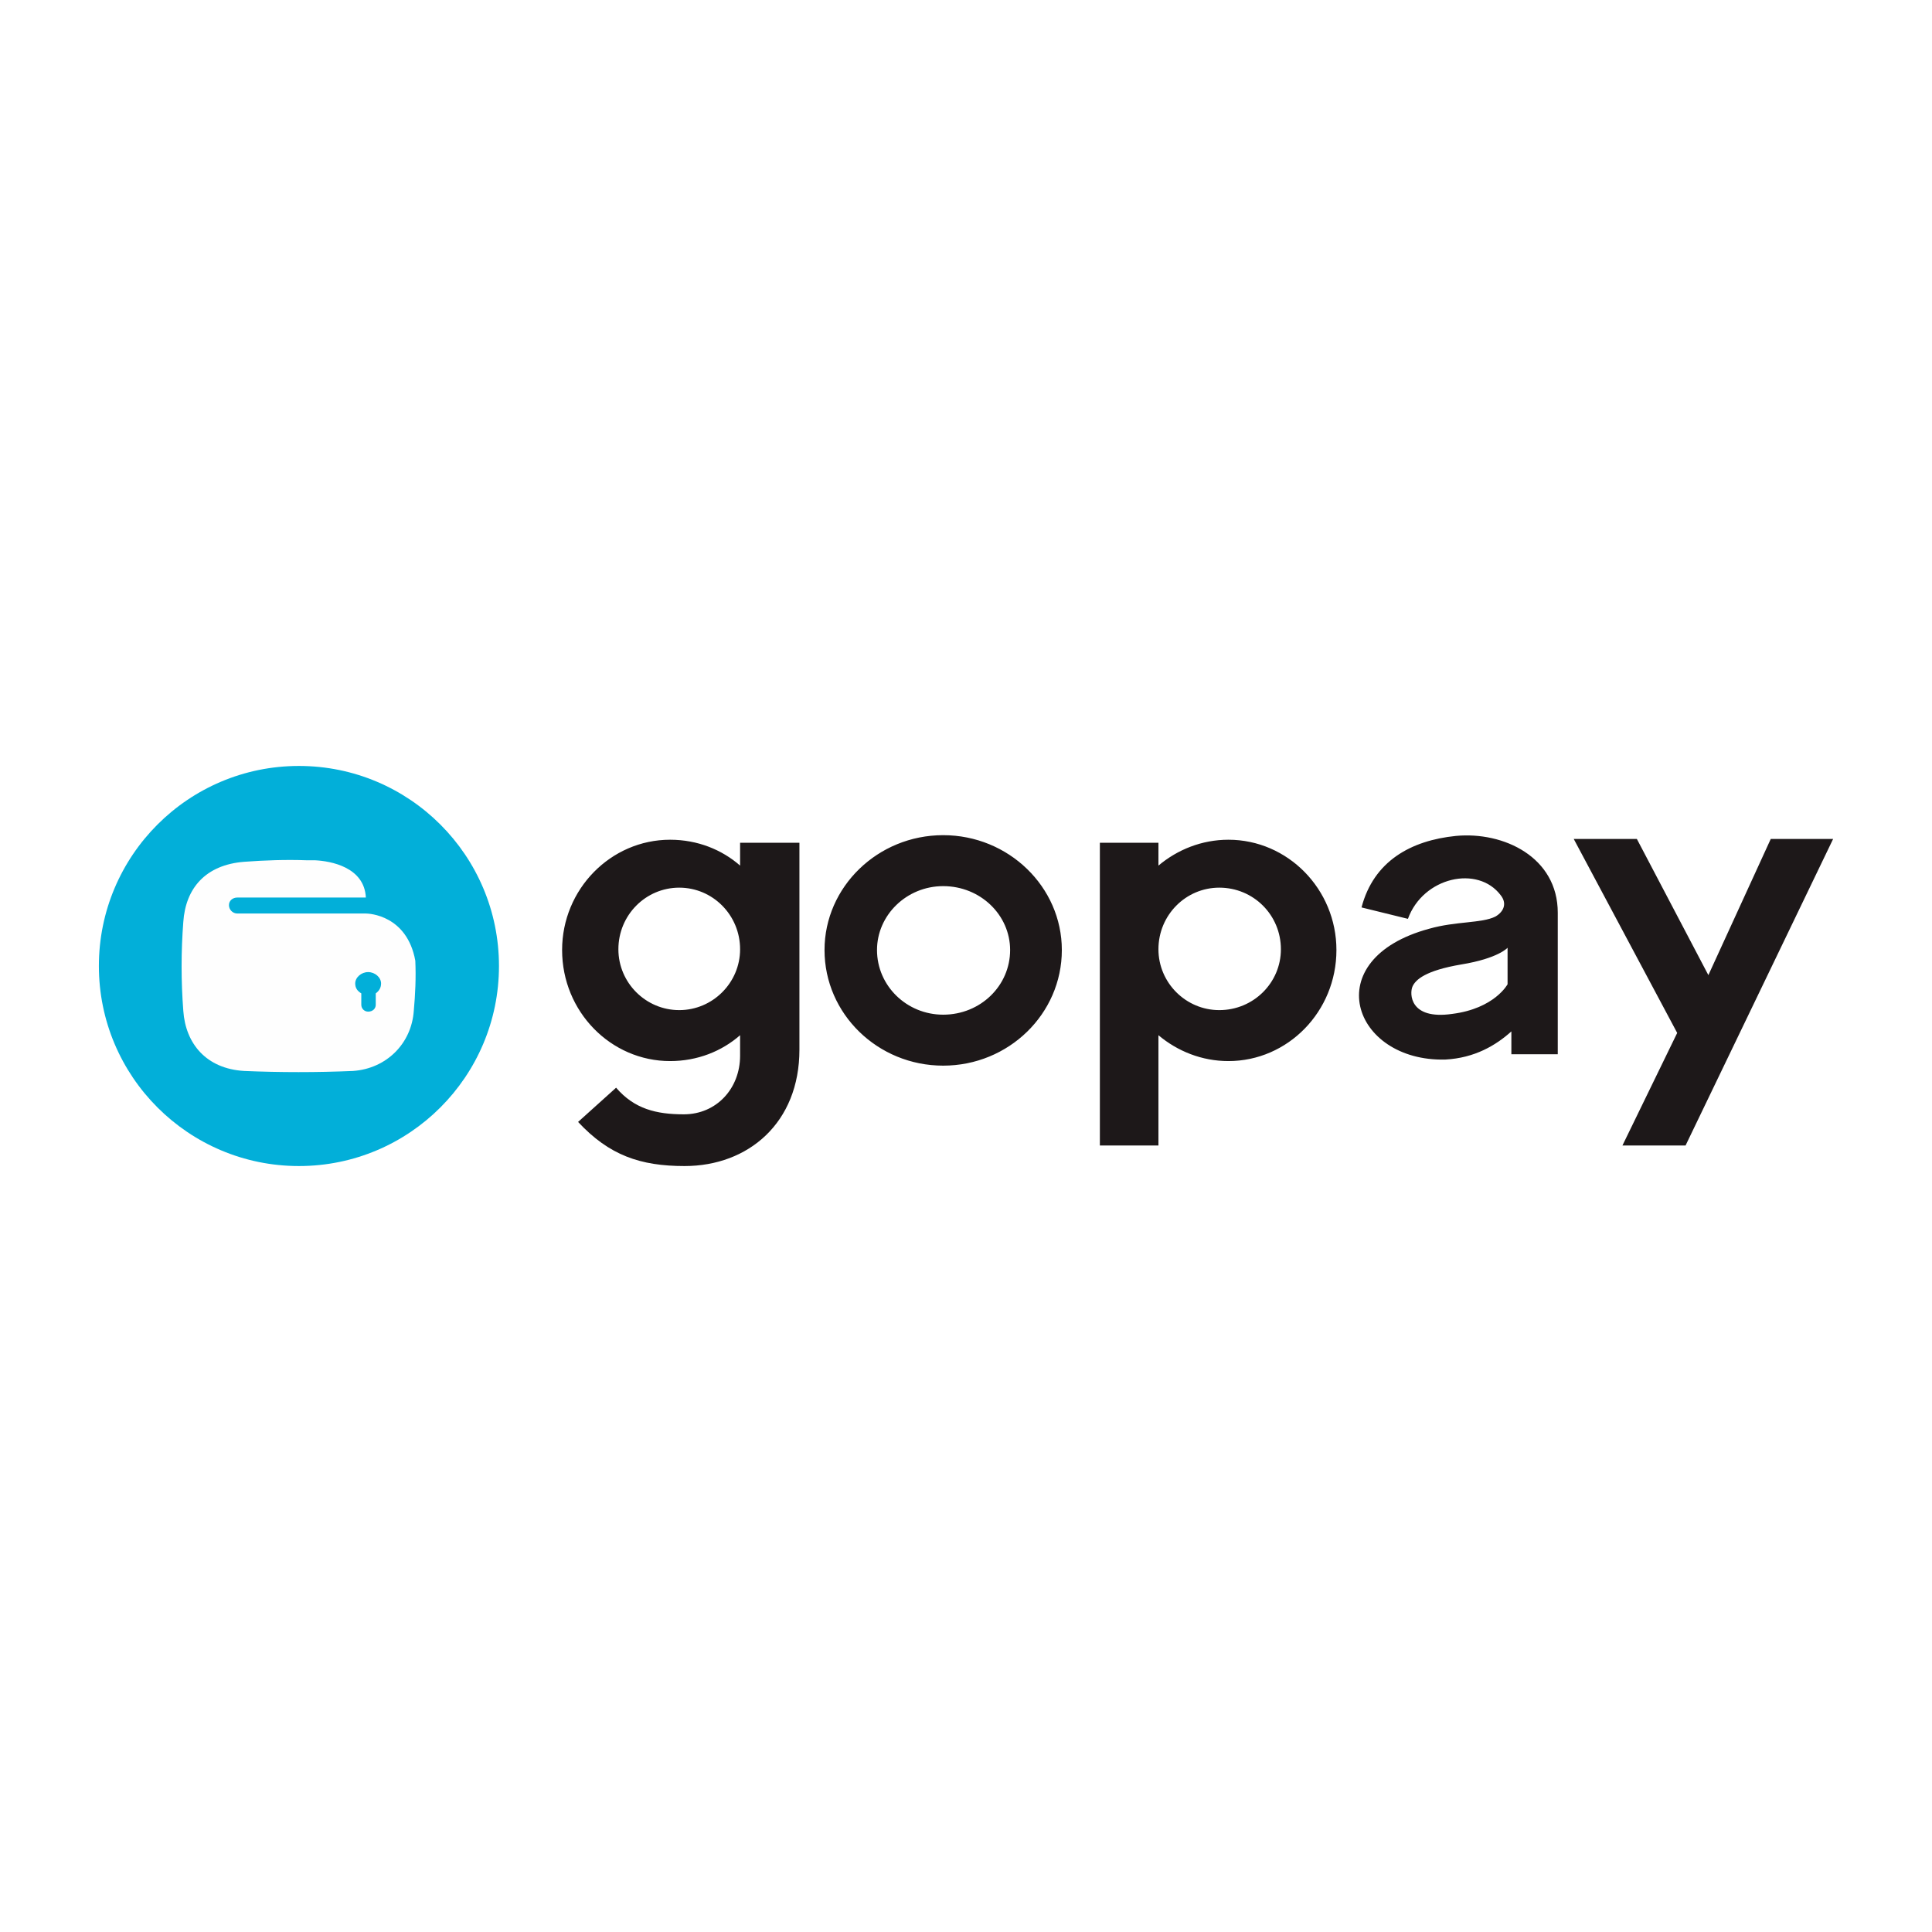
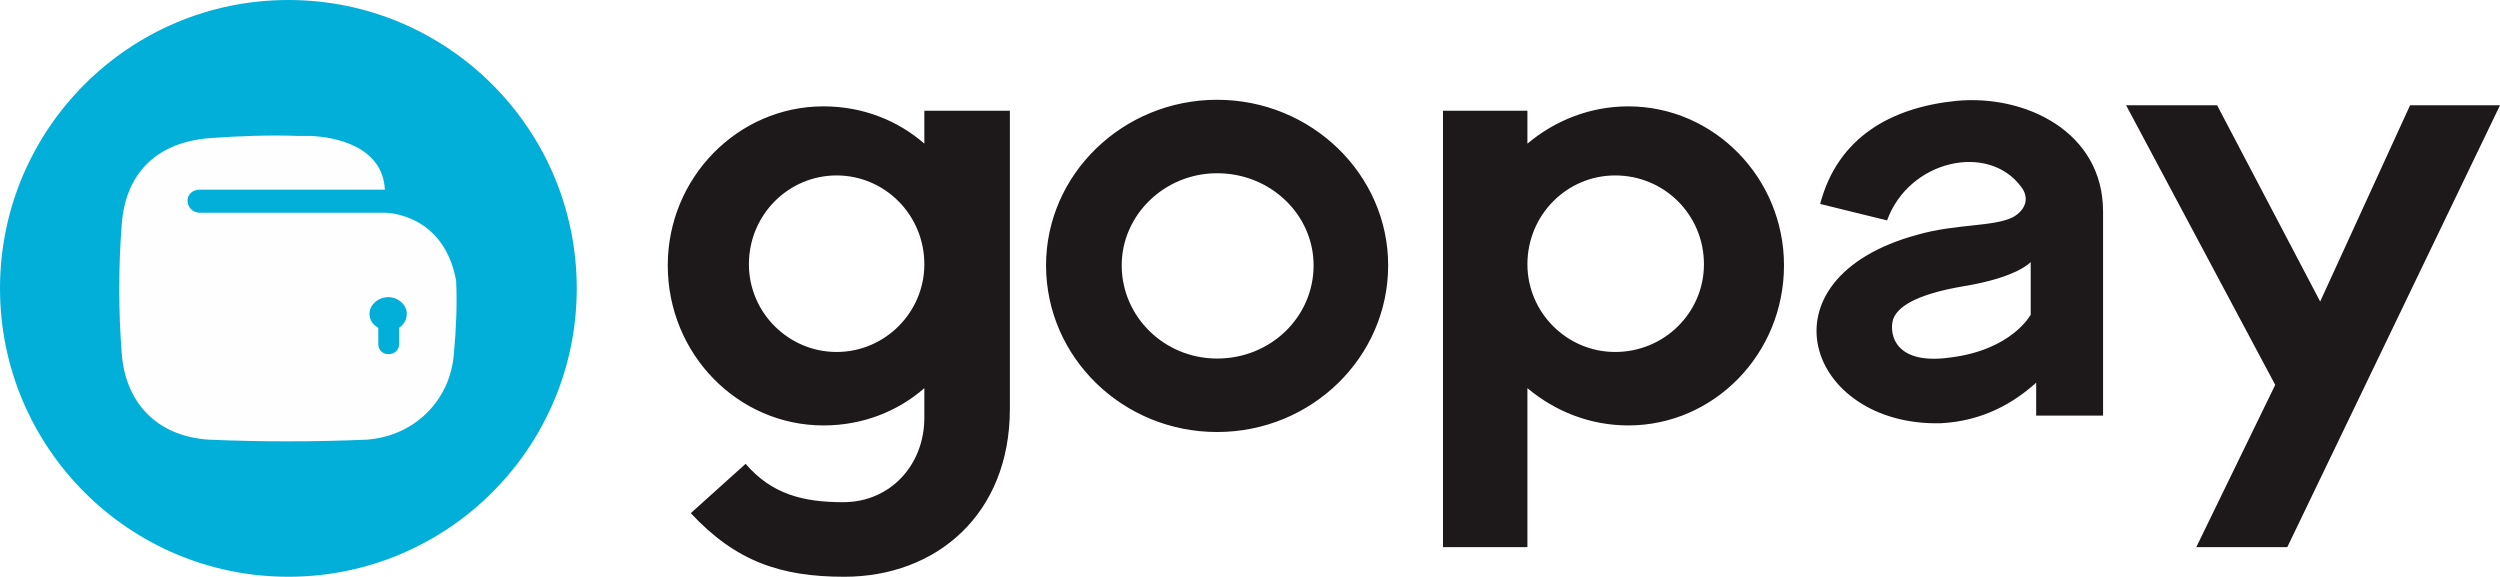
- <svg xmlns="http://www.w3.org/2000/svg" xml:space="preserve" width="25.4mm" height="25.4mm" version="1.1" style="shape-rendering:geometricPrecision; text-rendering:geometricPrecision; image-rendering:optimizeQuality; fill-rule:evenodd; clip-rule:evenodd" viewBox="0 0 2540 2540">
+ <svg xmlns="http://www.w3.org/2000/svg" xml:space="preserve" version="1.1" style="shape-rendering:geometricPrecision; text-rendering:geometricPrecision; image-rendering:optimizeQuality; fill-rule:evenodd; clip-rule:evenodd" viewBox="130 1007 2280 526">
  <defs>
    <style type="text/css">
   
    .fil0 {fill:none}
    .fil2 {fill:#FEFEFE}
    .fil3 {fill:#1D1819}
    .fil1 {fill:#02AFD9}
   
  </style>
  </defs>
  <g id="Layer_x0020_1">
    <rect class="fil0" width="2540" height="2540" />
    <g id="_1443026684752">
      <circle class="fil1" cx="393" cy="1270" r="263" />
      <path class="fil2" d="M241 1329c3,43 30,76 80,79 48,2 95,2 143,0 44,-3 77,-36 80,-79 2,-22 3,-44 2,-66l0 0 0 0c-11,-60 -61,-62 -65,-62l-1 0 0 0 0 0 -168 0c-6,0 -11,-5 -11,-11l0 0c0,-6 5,-10 11,-10l169 0c-2,-40 -46,-48 -67,-49l-11 0 0 0c-27,-1 -55,0 -82,2 -51,4 -77,35 -80,79 -3,39 -3,78 0,117zm253 -23l0 15c0,5 -4,9 -10,9l0 0c-5,0 -9,-4 -9,-9l0 -15c-5,-3 -8,-7 -8,-13 0,-8 8,-15 17,-15 9,0 17,7 17,15 0,6 -3,10 -7,13z" />
    </g>
    <path class="fil3" d="M1982 1246l0 48c0,0 -17,32 -73,39 -56,8 -56,-27 -52,-36 4,-9 17,-21 64,-29 49,-8 61,-22 61,-22zm66 -46l0 186 -61 0 0 -30c-20,18 -48,35 -87,37 -122,3 -169,-132 -21,-172 35,-10 69,-7 87,-16 12,-7 15,-18 7,-28 -30,-40 -102,-24 -122,31l-61 -15c16,-61 65,-88 124,-94 63,-6 134,28 134,101zm-1155 -33c-44,0 -80,36 -80,81 0,44 36,80 80,80 44,0 80,-36 80,-80 0,-45 -36,-81 -80,-81zm158 -59l-78 0 0 30c-24,-21 -56,-34 -92,-34 -78,0 -142,65 -142,145 0,81 64,146 142,146 36,0 68,-13 92,-34l0 27c0,43 -31,77 -74,77 -36,0 -65,-7 -89,-35l-50 45c41,44 82,58 140,58 84,0 151,-57 151,-153l0 -42 0 -230zm1359 -5l-82 0 -82 179 -94 -179 -83 0 136 255 -72 148c0,0 83,0 83,0 0,0 194,-403 194,-403zm-807 64c45,0 81,36 81,81 0,44 -36,80 -81,80 -44,0 -80,-36 -80,-80 0,-45 36,-81 80,-81zm-157 -59l77 0 0 30c25,-21 57,-34 92,-34 78,0 142,65 142,145 0,81 -64,146 -142,146 -35,0 -67,-13 -92,-34l0 145 -77 0 0 -398zm-206 57c49,0 88,38 88,84 0,47 -39,85 -88,85 -48,0 -87,-38 -87,-85 0,-46 39,-84 87,-84zm0 -67c86,0 156,68 156,151 0,84 -70,152 -156,152 -86,0 -156,-68 -156,-152 0,-83 70,-151 156,-151z" />
  </g>
</svg>
